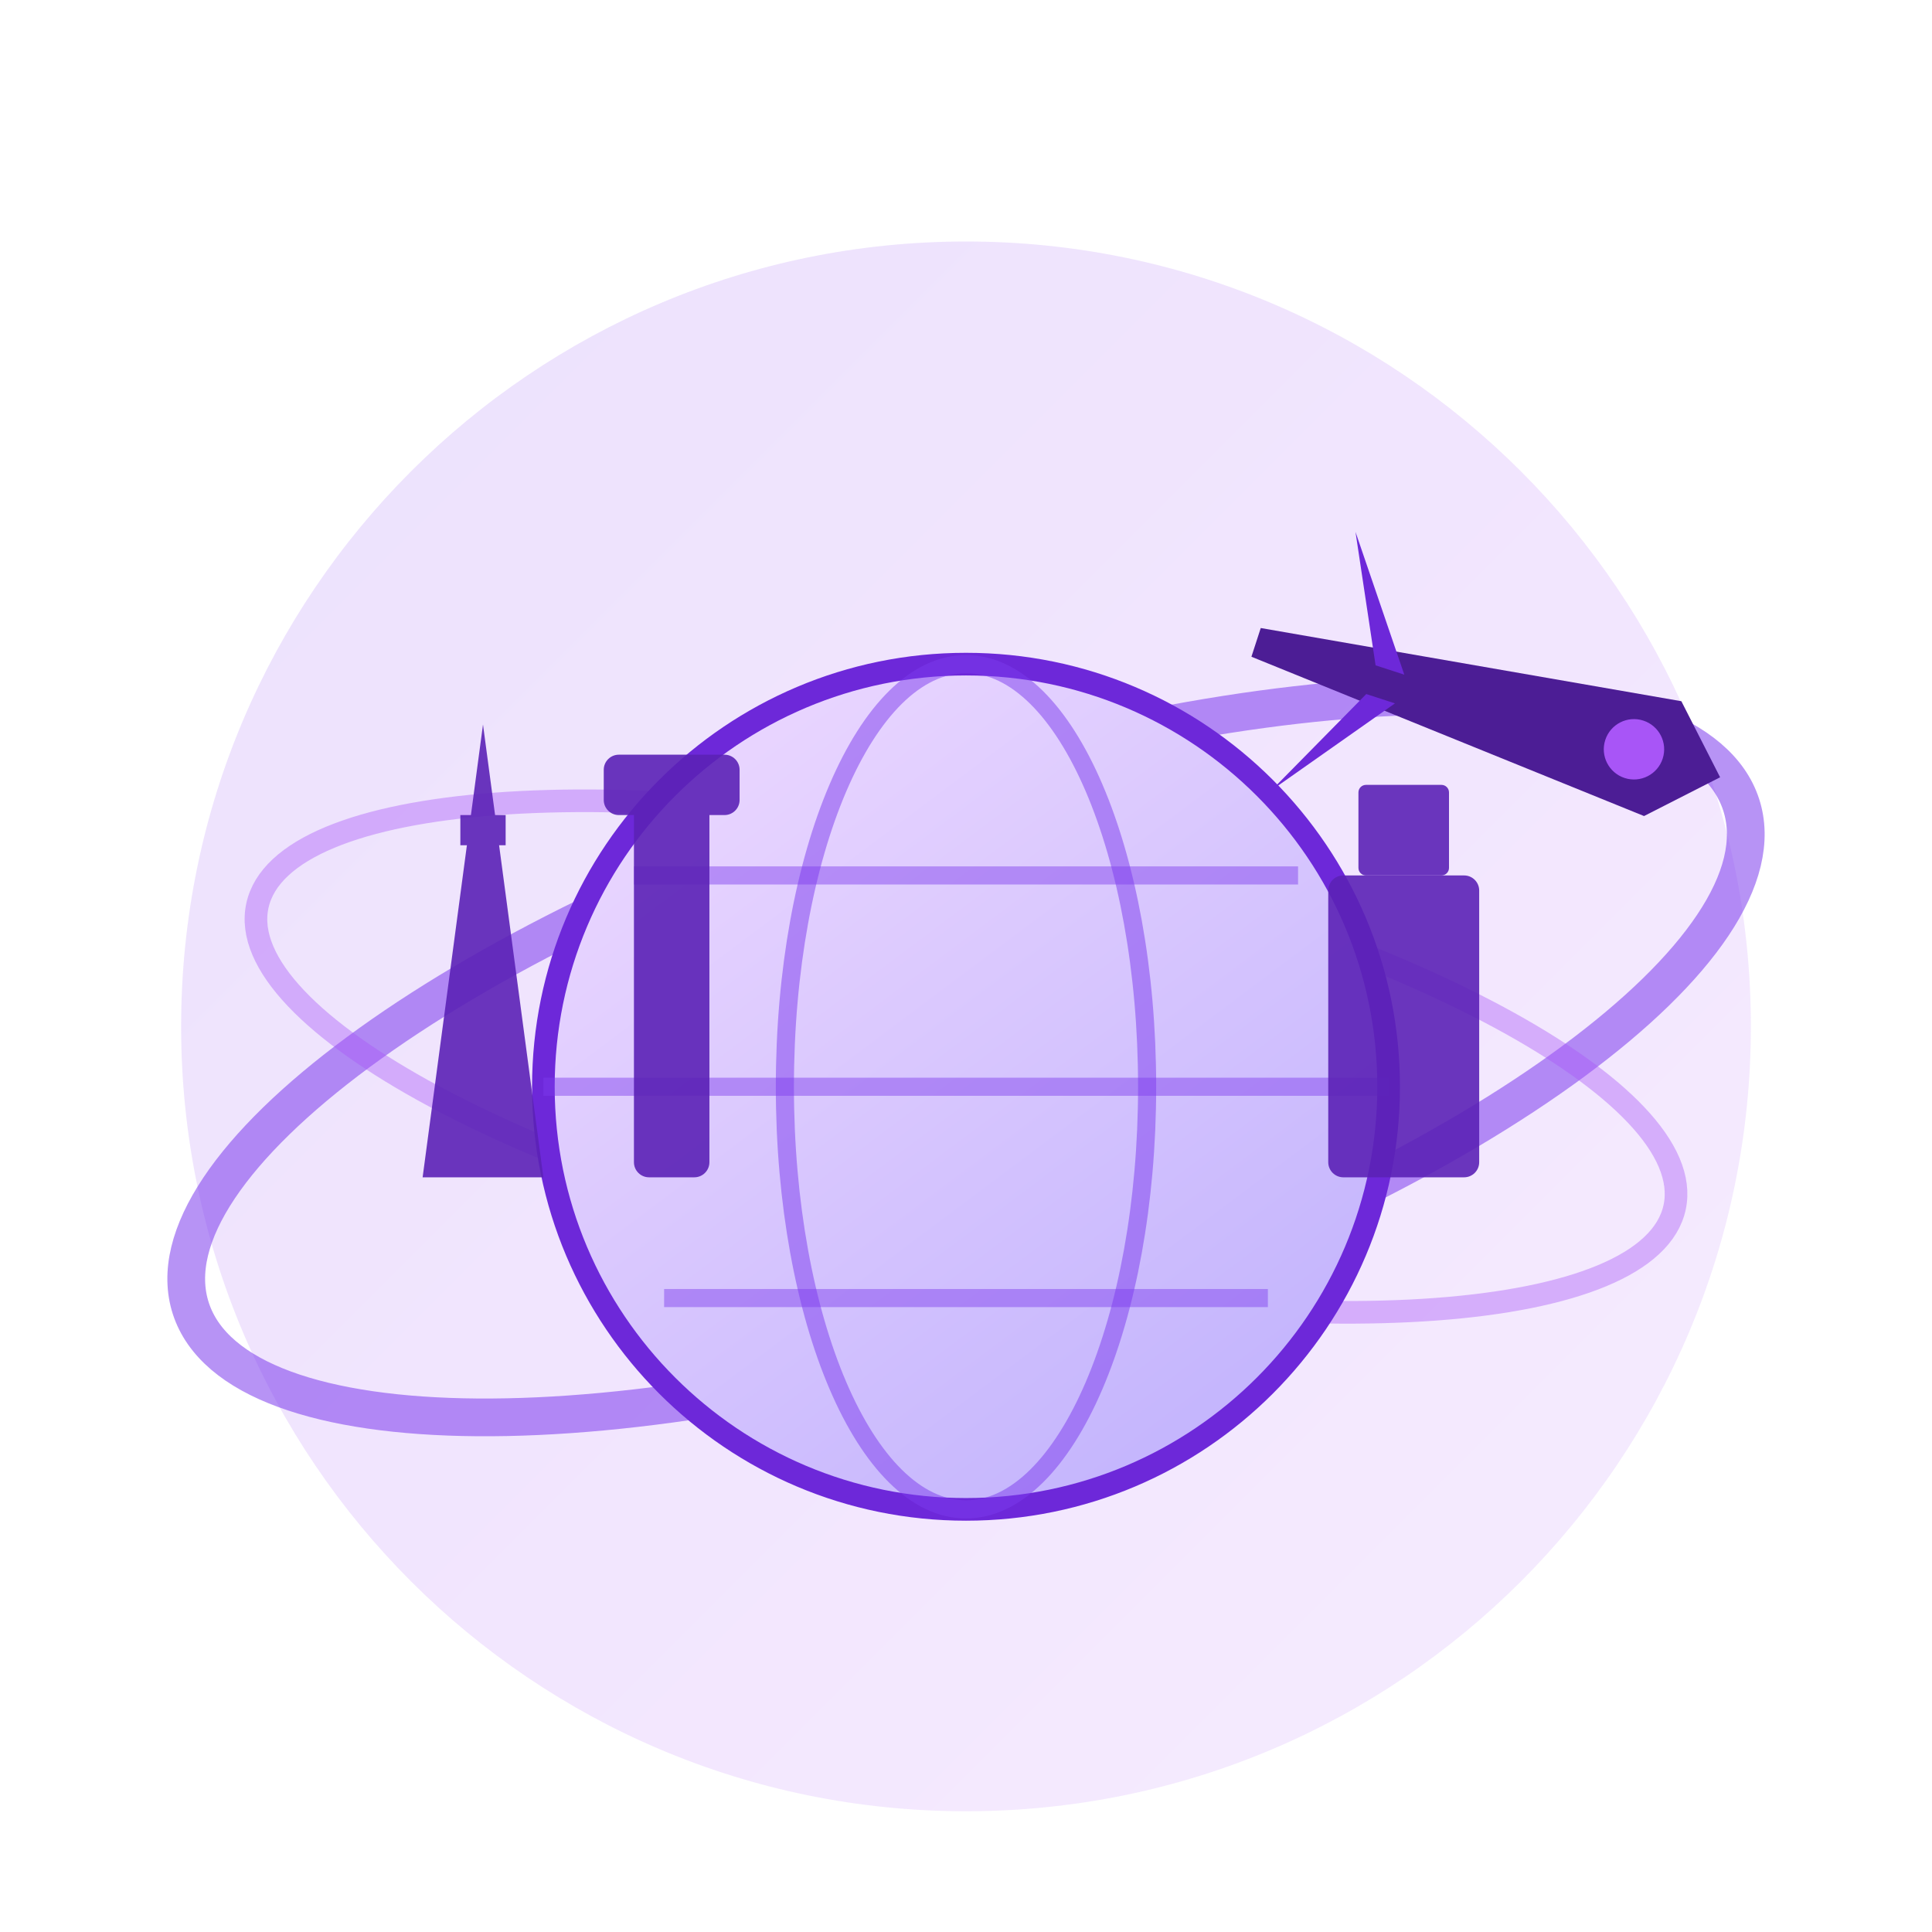
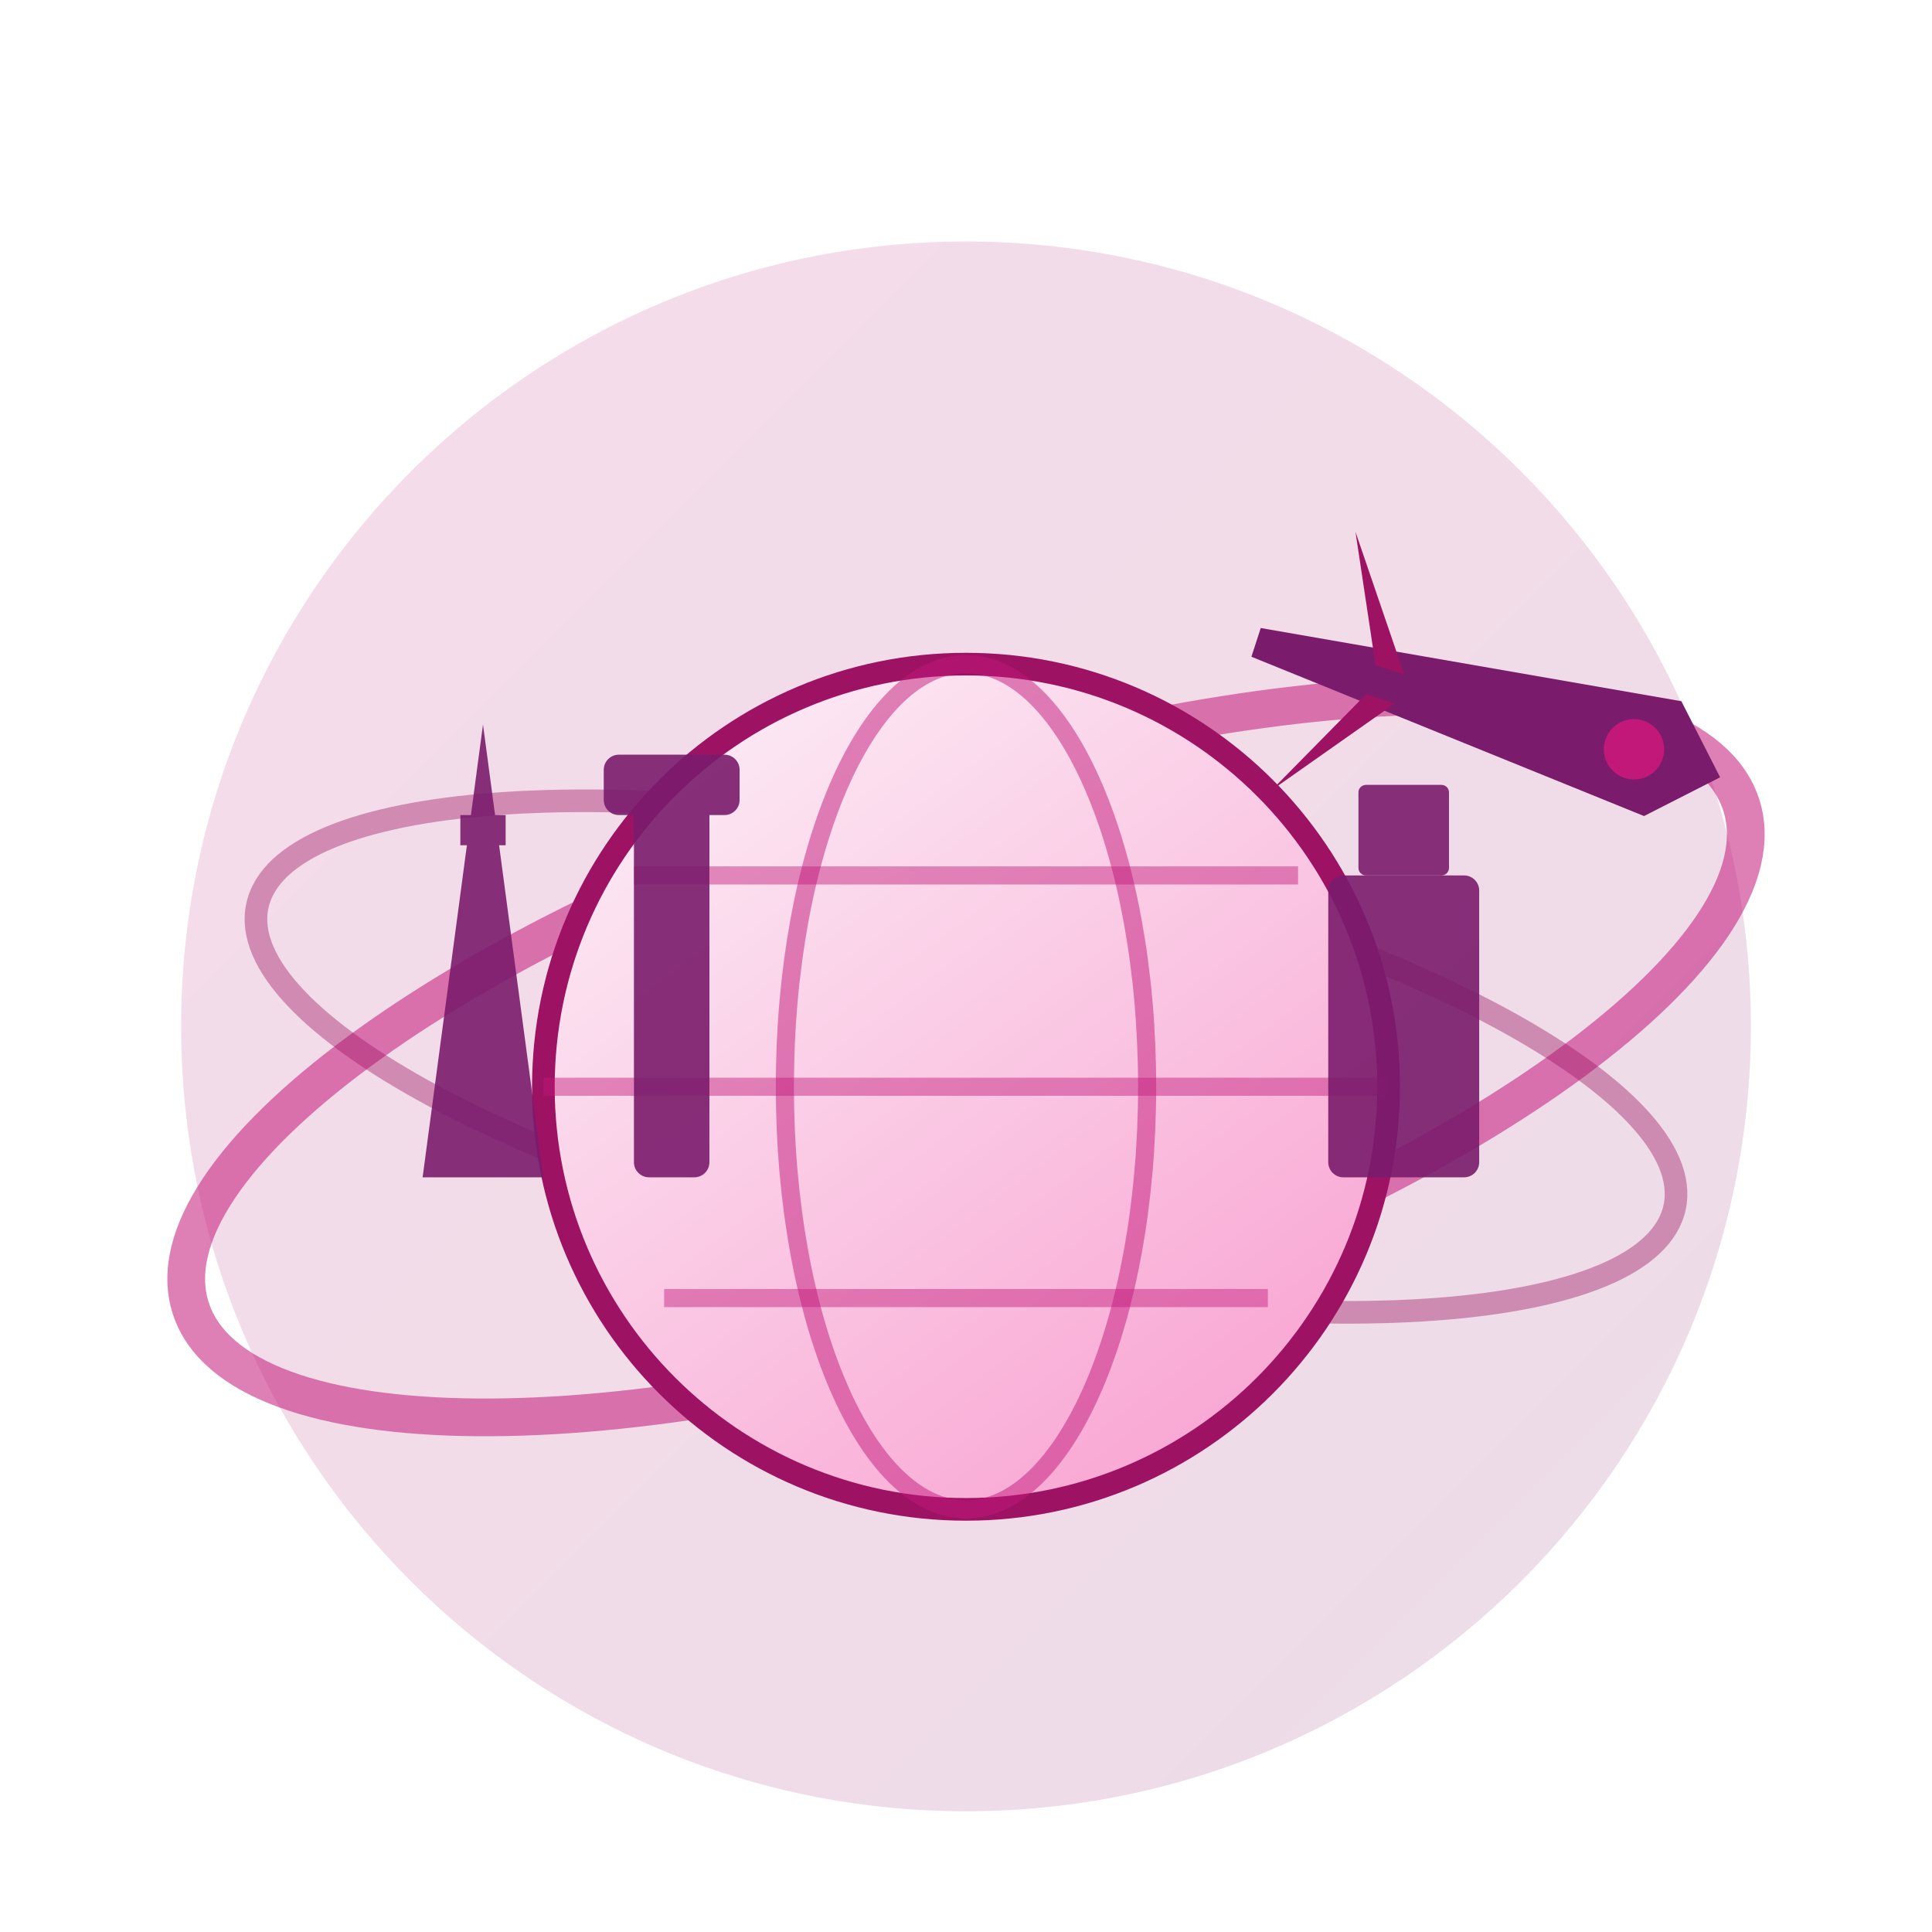
<svg xmlns="http://www.w3.org/2000/svg" viewBox="0 0 128 128" role="img" aria-label="GlobeTrotter">
  <defs>
    <linearGradient id="g" x1="0%" y1="0%" x2="100%" y2="100%">
-       <stop offset="0%" stop-color="#7c3aed" />
-       <stop offset="55%" stop-color="#a855f7" />
-       <stop offset="100%" stop-color="#c084fc" />
+       <stop offset="0%" stop-color="#c2187a" />
+       <stop offset="55%" stop-color="#9d1262" />
+       <stop offset="100%" stop-color="#7a1b6b" />
    </linearGradient>
    <linearGradient id="globe" x1="20%" y1="10%" x2="80%" y2="90%">
-       <stop offset="0%" stop-color="#e9d5ff" />
-       <stop offset="100%" stop-color="#c4b5fd" />
+       <stop offset="0%" stop-color="#fce7f3" />
+       <stop offset="100%" stop-color="#f9a8d4" />
    </linearGradient>
  </defs>
  <circle cx="64" cy="68" r="52" fill="url(#g)" opacity="0.15" />
-   <ellipse cx="64" cy="70" rx="54" ry="18" fill="none" stroke="#7c3aed" stroke-width="2.5" opacity="0.55" transform="rotate(-18 64 70)" />
-   <ellipse cx="64" cy="70" rx="48" ry="14" fill="none" stroke="#a855f7" stroke-width="1.5" opacity="0.4" transform="rotate(12 64 70)" />
-   <circle cx="64" cy="72" r="28" fill="url(#globe)" stroke="#6d28d9" stroke-width="1.5" />
-   <ellipse cx="64" cy="72" rx="12" ry="28" fill="none" stroke="#7c3aed" stroke-width="1.2" opacity="0.5" />
-   <path d="M36 72h56M42 58h44M44 86h40" stroke="#7c3aed" stroke-width="1.2" opacity="0.45" fill="none" />
-   <g fill="#5b21b6" opacity="0.9">
+   <ellipse cx="64" cy="70" rx="54" ry="18" fill="none" stroke="#c2187a" stroke-width="2.5" opacity="0.55" transform="rotate(-18 64 70)" />
+   <ellipse cx="64" cy="70" rx="48" ry="14" fill="none" stroke="#9d1262" stroke-width="1.5" opacity="0.4" transform="rotate(12 64 70)" />
+   <circle cx="64" cy="72" r="28" fill="url(#globe)" stroke="#9d1262" stroke-width="1.5" />
+   <ellipse cx="64" cy="72" rx="12" ry="28" fill="none" stroke="#c2187a" stroke-width="1.2" opacity="0.5" />
+   <path d="M36 72h56M42 58h44M44 86h40" stroke="#c2187a" stroke-width="1.2" opacity="0.45" fill="none" />
+   <g fill="#7a1b6b" opacity="0.9">
    <path d="M28 78 L32 48 L36 78 Z" />
    <rect x="30.5" y="54" width="3" height="2" />
    <rect x="42" y="52" width="5" height="26" rx="1" />
    <rect x="40" y="50" width="9" height="4" rx="1" />
    <rect x="88" y="58" width="10" height="20" rx="1" />
    <rect x="90" y="52" width="6" height="6" rx="0.5" />
  </g>
  <g transform="translate(86 34) rotate(18)">
-     <path d="M0 8 L28 4 L32 8 L28 12 L0 10 Z" fill="#4c1d95" />
-     <path d="M10 8 L4 0 L8 8 Z" fill="#6d28d9" />
-     <path d="M10 10 L4 18 L8 10 Z" fill="#6d28d9" />
-     <circle cx="26" cy="8" r="2" fill="#a855f7" />
+     <path d="M0 8 L28 4 L32 8 L28 12 L0 10 Z" fill="#7a1b6b" />
+     <path d="M10 8 L4 0 L8 8 Z" fill="#9d1262" />
+     <path d="M10 10 L4 18 L8 10 Z" fill="#9d1262" />
+     <circle cx="26" cy="8" r="2" fill="#c2187a" />
  </g>
</svg>
